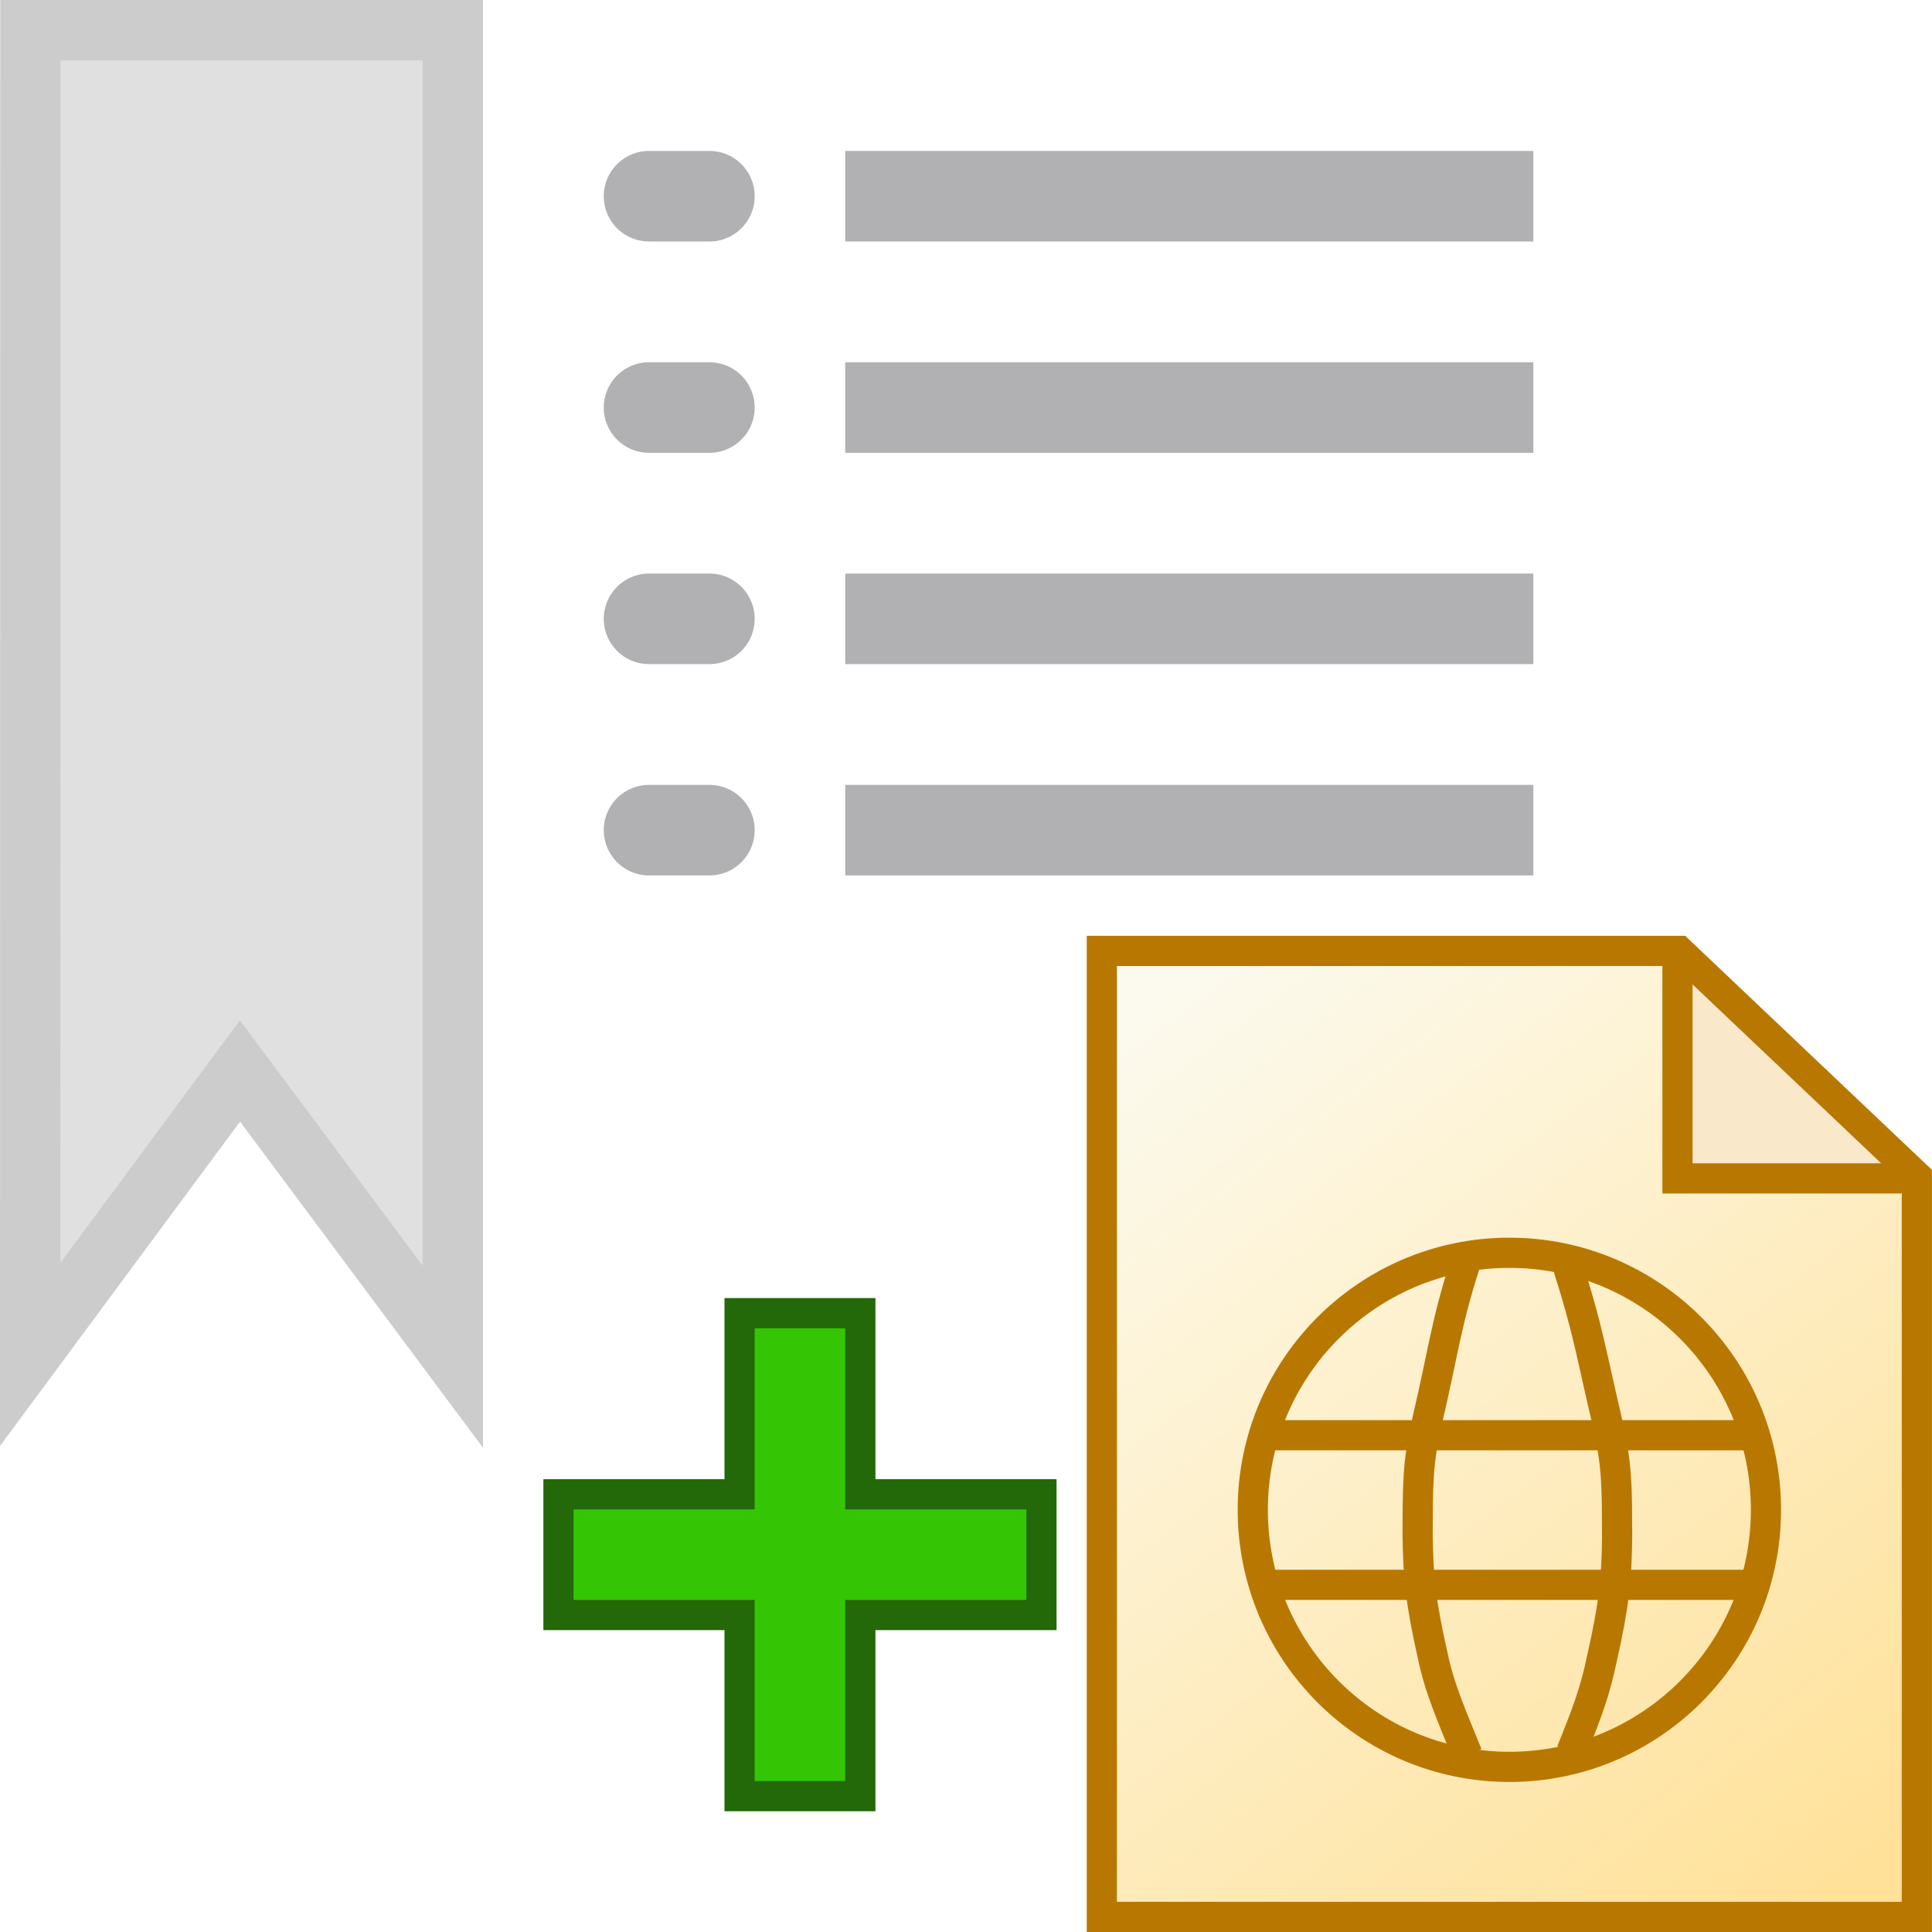
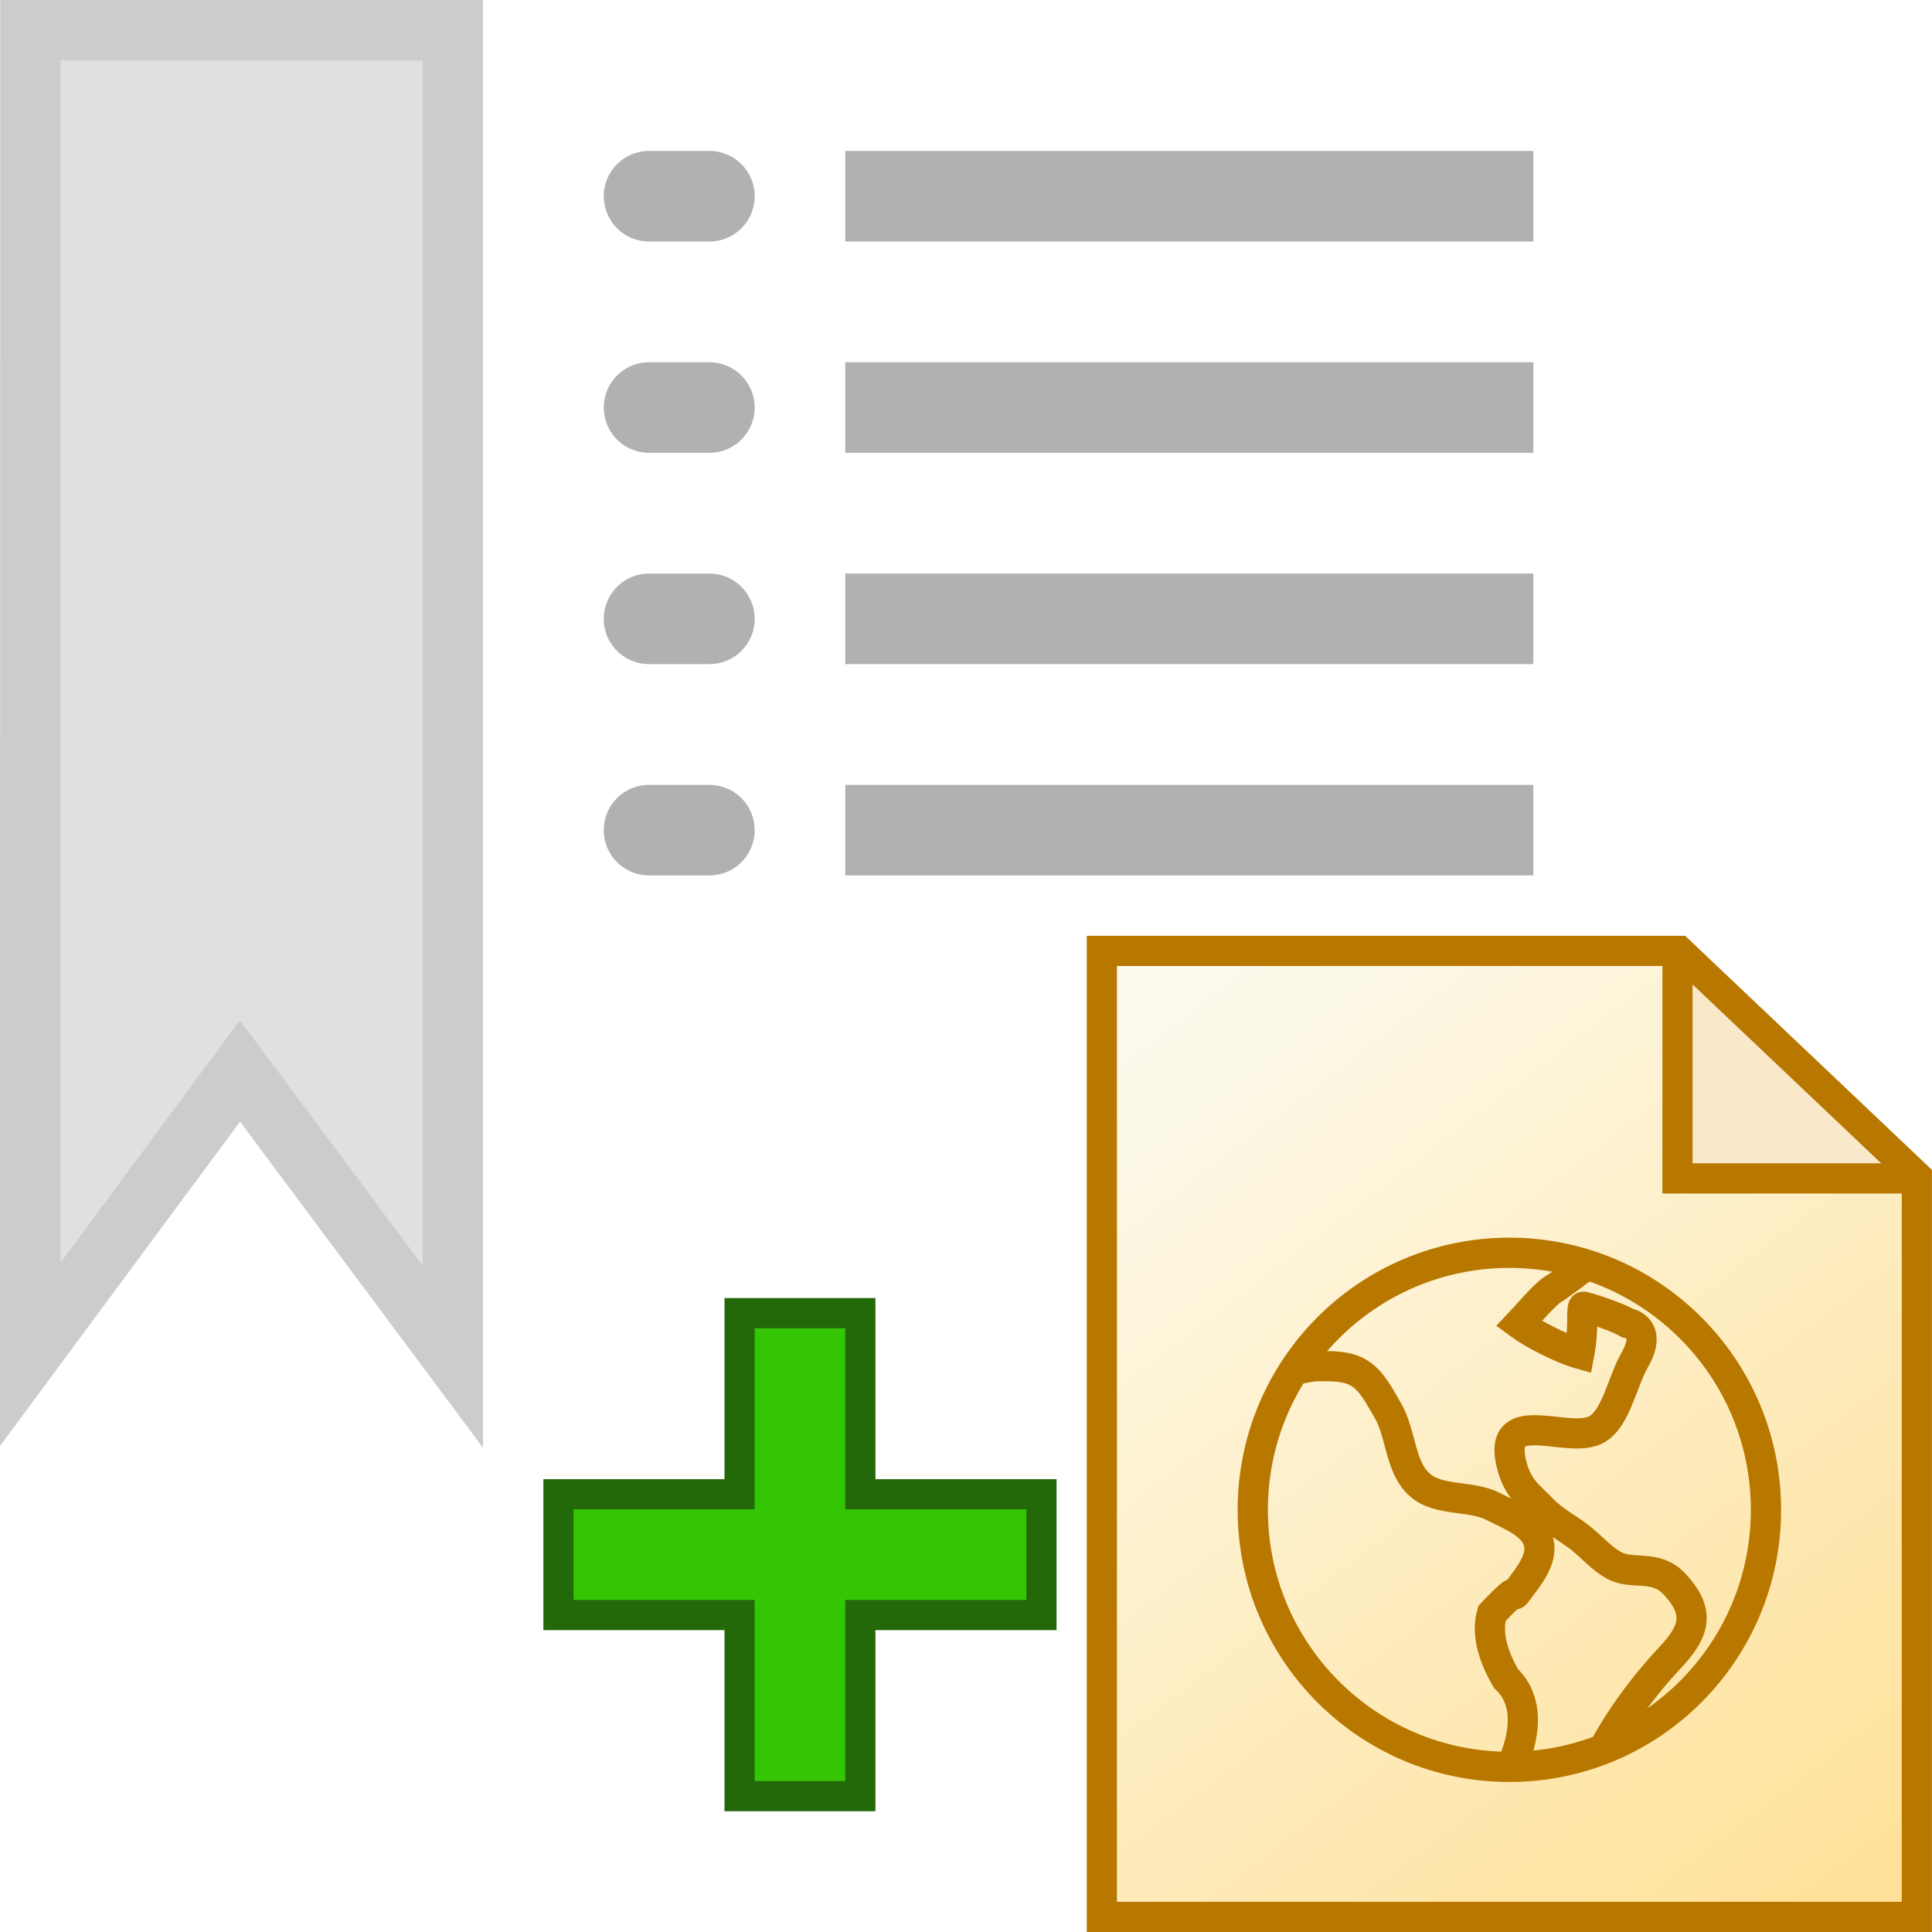
<svg xmlns="http://www.w3.org/2000/svg" id="SVGRoot" width="64" height="64" version="1.1" viewBox="0 0 64 64">
  <defs>
    <linearGradient id="linearGradient1520" x1="39.475" x2="62.233" y1="29.093" y2="57.819" gradientTransform="matrix(1.0384 0 0 1 -2.4383 4)" gradientUnits="userSpaceOnUse">
      <stop stop-color="#fcfaee" offset="0" />
      <stop stop-color="#ffe199" offset="1" />
    </linearGradient>
  </defs>
  <g>
    <g stroke-width="2">
      <path d="m56.151 35.64v-2.888l0.641 0.614c0.352 0.337 1.705 1.622 3.005 2.855 1.3 1.233 2.364 2.256 2.364 2.274 0 0.018-1.352 0.033-3.005 0.033h-3.005z" fill="none" stroke="#f9e8ca" stroke-linecap="round" stroke-linejoin="round" />
      <path d="m57.212 36.352v-1.115l0.862 0.797c0.474 0.439 0.999 0.94 1.166 1.115l0.305 0.317h-2.333z" fill="none" stroke="#f9e8ca" stroke-linecap="round" stroke-linejoin="round" />
      <path d="m1.007 1-0.007 43.867 6.949-9.389 7.05 9.463v-43.941z" fill="#e0e0e0" stroke="#ccc" />
    </g>
    <g fill="none" stroke="#b1b1b3">
      <path d="m29.5 6.5h19.794" stroke-linecap="square" stroke-width="3" />
      <path d="m21.5 6.5h2" stroke-linecap="round" stroke-width="3" />
    </g>
    <path d="m55.569 31.448v7.589h7.984m-27.053-7.537h19.124l7.874 7.467v24.533h-26.998z" fill="url(#linearGradient1520)" stroke="#b87800" />
-     <g fill="none" stroke="#b87800">
-       <ellipse cx="50" cy="50.015" rx="8.5" ry="8.515" stroke-linecap="square" stroke-linejoin="bevel" />
-       <path d="m48.535 41.873c-0.628 1.946-0.719 2.885-1.237 5.104-0.352 1.493-0.33 2.239-0.337 3.857 0.015 1.353 0.096 2.234 0.497 3.997 0.23 1.122 0.638 2.014 1.154 3.297" />
-       <path d="m51.951 41.999c0.628 1.946 0.763 2.841 1.281 5.06 0.352 1.493 0.33 2.239 0.337 3.857-0.015 1.353-0.096 2.234-0.497 3.997-0.23 1.122-0.505 1.837-1.021 3.121" />
-     </g>
-     <g stroke-width="1px">
-       <path d="m24.5 59.5h4v-6h6v-4h-6v-6h-4v6h-6v4h6z" fill="#34c604" stroke="#236809" />
-       <path d="m42.205 47.544 15.645 4e-6" fill="none" stroke="#b87800" />
-       <path d="m42.205 52.5 15.645 4e-6" fill="none" stroke="#b87800" />
-     </g>
+     <ellipse cx="50" cy="50.015" rx="8.5" ry="8.515" fill="none" stroke="#b87800" stroke-linecap="square" stroke-linejoin="bevel" stroke-width="1.002" />
+     <path d="m24.5 59.5h4v-6h6v-4h-6v-6h-4v6h-6v4h6z" fill="#34c604" stroke="#236809" stroke-width="1px" />
    <g transform="translate(0,7)" fill="none" stroke="#b1b1b3">
      <path d="m29.5 6.5h19.794" stroke-linecap="square" stroke-width="3" />
      <path d="m21.5 6.5h2" stroke-linecap="round" stroke-width="3" />
    </g>
    <g transform="translate(0,14)" fill="none" stroke="#b1b1b3">
      <path d="m29.5 6.5h19.794" stroke-linecap="square" stroke-width="3" />
      <path d="m21.5 6.5h2" stroke-linecap="round" stroke-width="3" />
    </g>
    <g transform="translate(0,21)" fill="none" stroke="#b1b1b3">
      <path d="m29.5 6.5h19.794" stroke-linecap="square" stroke-width="3" />
      <path d="m21.5 6.5h2" stroke-linecap="round" stroke-width="3" />
    </g>
+     <path d="m42.985 45.361s0.438-0.105 0.661-0.105c0.458 4.8e-5 0.963-0.018 1.357 0.216 0.453 0.268 0.699 0.794 0.967 1.247 0.455 0.772 0.392 1.874 1.062 2.469 0.634 0.562 1.685 0.329 2.438 0.719 0.566 0.293 1.345 0.569 1.5 1.188 0.145 0.579-0.362 1.161-0.717 1.641-0.217 0.295 0.238-0.427-0.833 0.717-0.173 0.622 3.48e-4 1.344 0.468 2.151 1.101 1.026 0.234 2.77 0.234 2.77" fill="none" stroke="#b87800" stroke-width="1px" />
+     <path d="m53.124 57.933s0.724-1.454 2.209-3.032c0.855-0.909 0.964-1.53 0.143-2.421-0.627-0.681-1.385-0.291-2-0.621-0.429-0.23-0.749-0.621-1.133-0.921-0.41-0.321-0.891-0.56-1.25-0.938-0.424-0.446-0.834-0.687-1.031-1.531-0.447-1.907 1.843-0.631 2.787-1.097 0.683-0.337 0.87-1.564 1.308-2.33 0.614-1.075-0.241-1.215-0.241-1.215-0.392-0.223-1.22-0.483-1.451-0.541-0.1-0.025 0.018 0.687-0.149 1.558-0.607-0.171-1.566-0.671-1.998-0.991 0.289-0.305 0.839-0.964 1.133-1.147 0.348-0.216 0.759-0.554 1.063-0.77" fill="none" stroke="#b87800" stroke-width="1px" />
  </g>
</svg>
